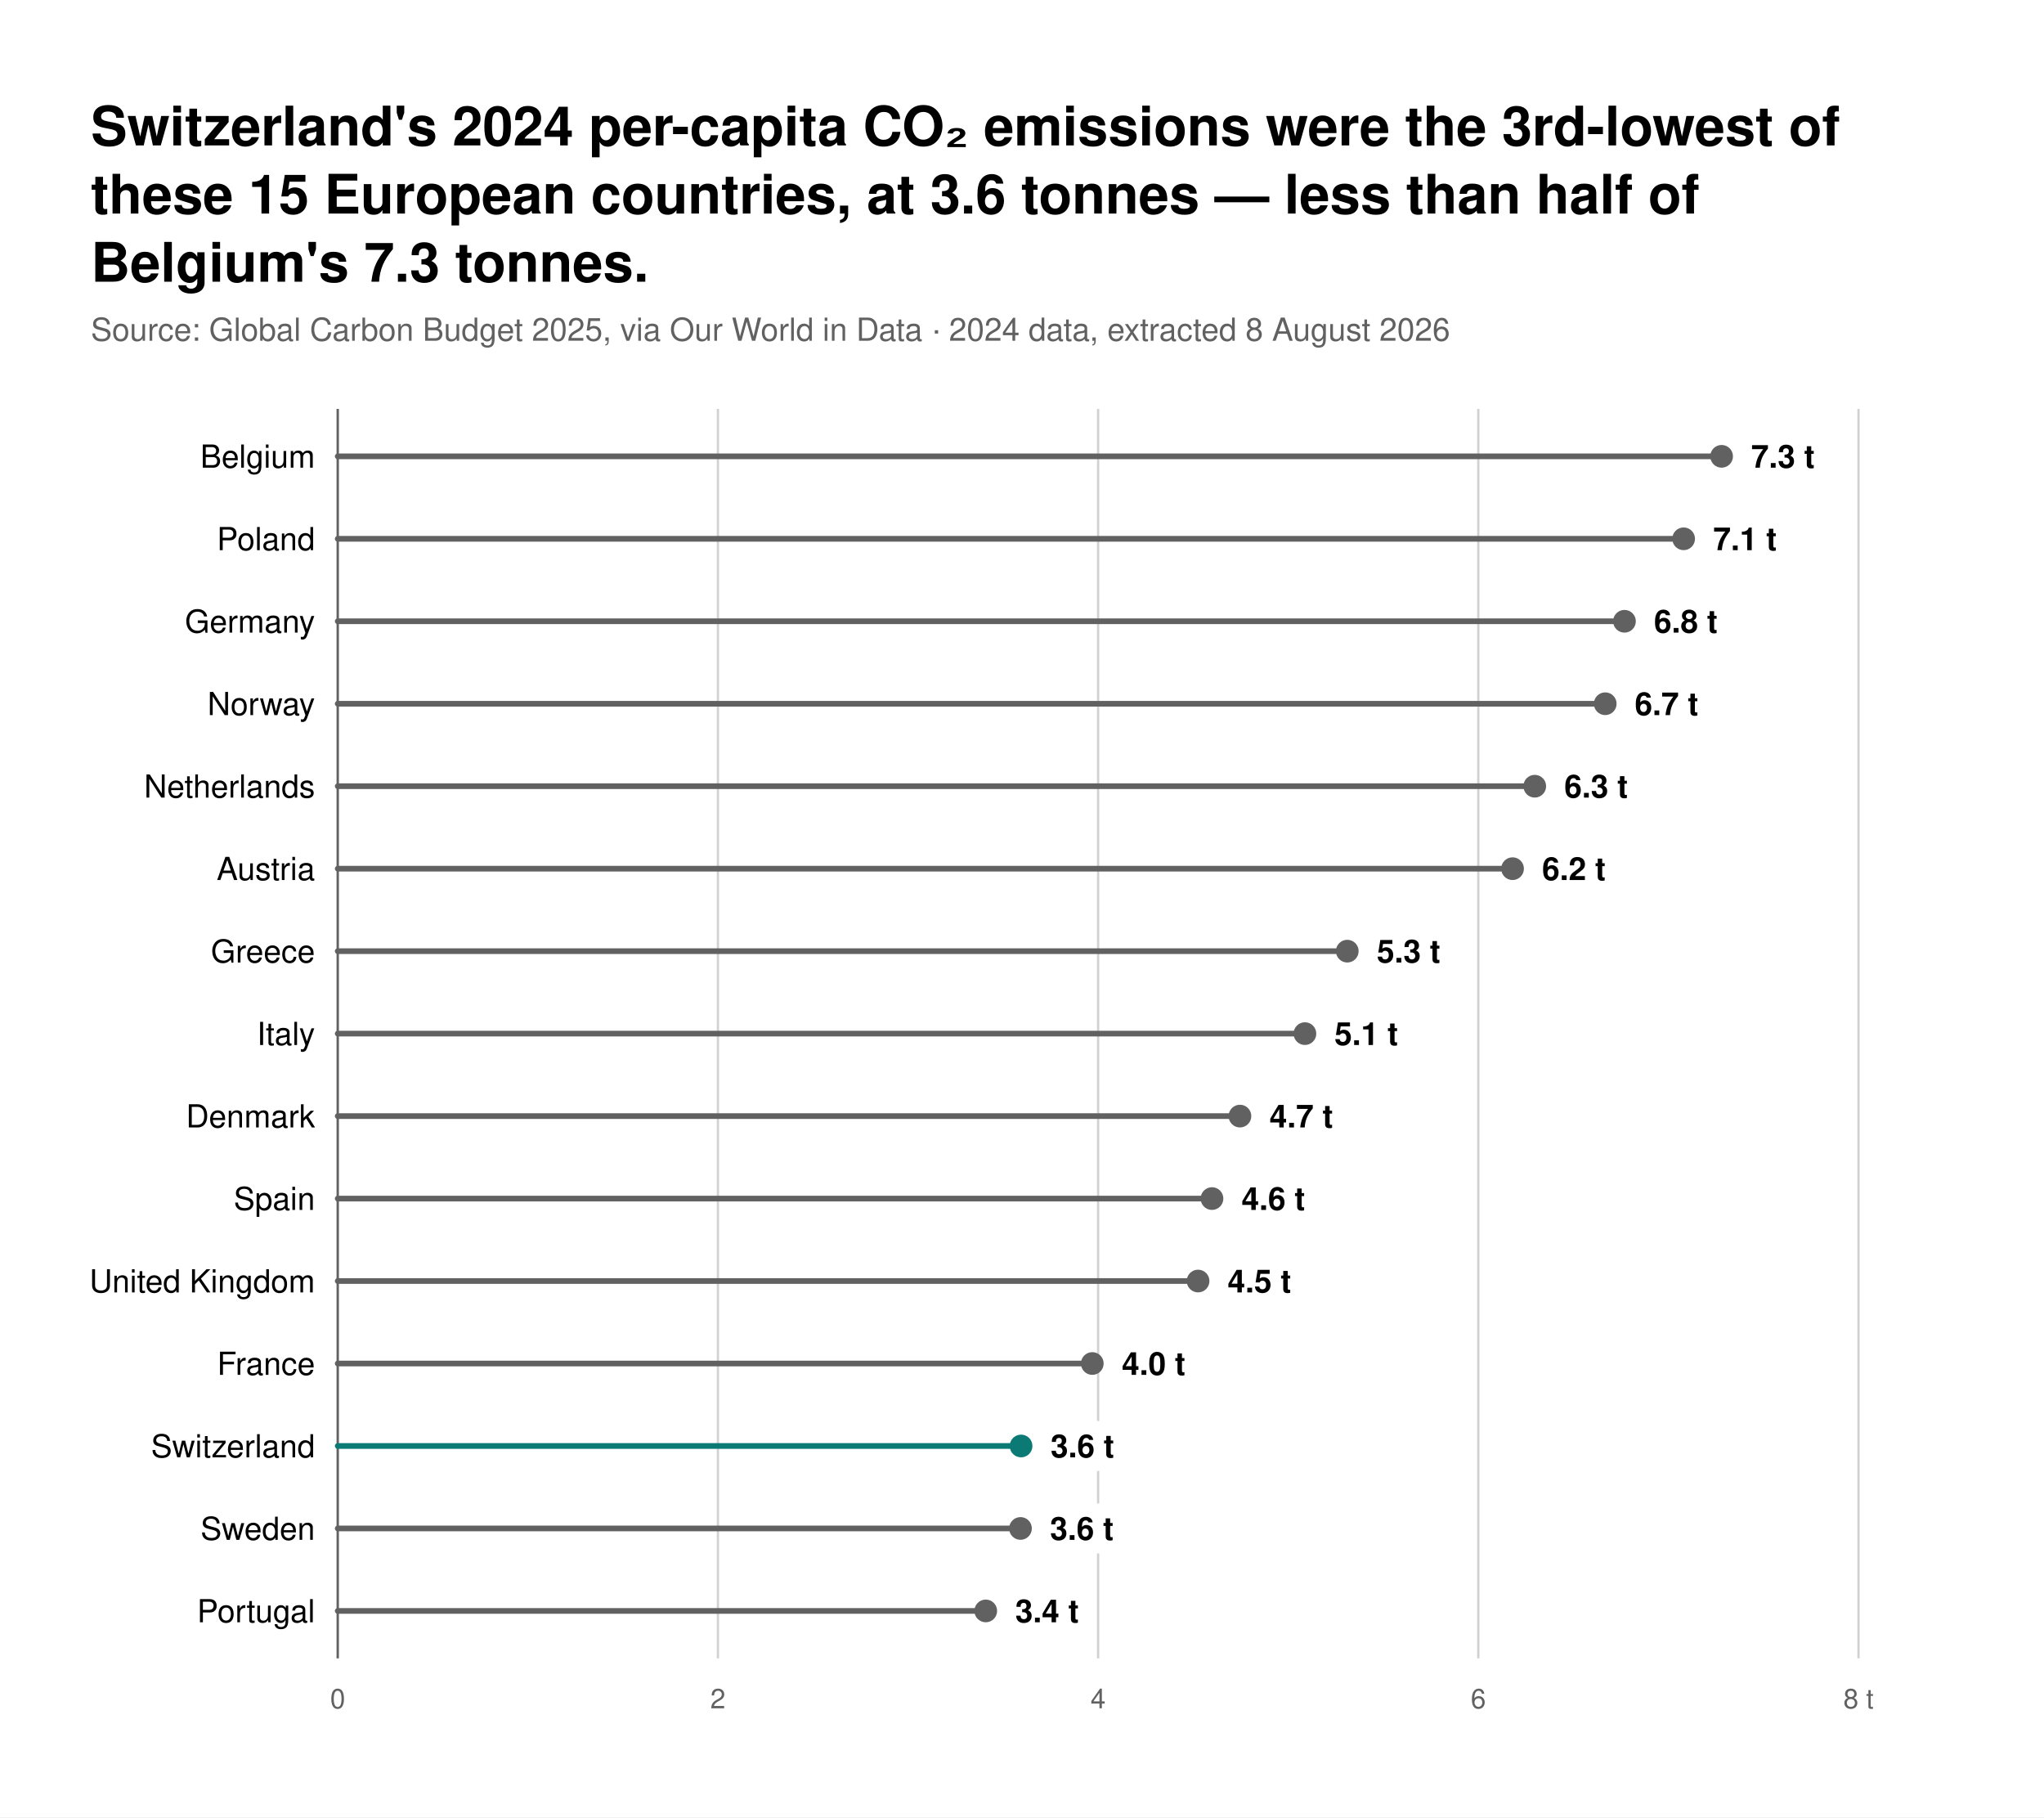
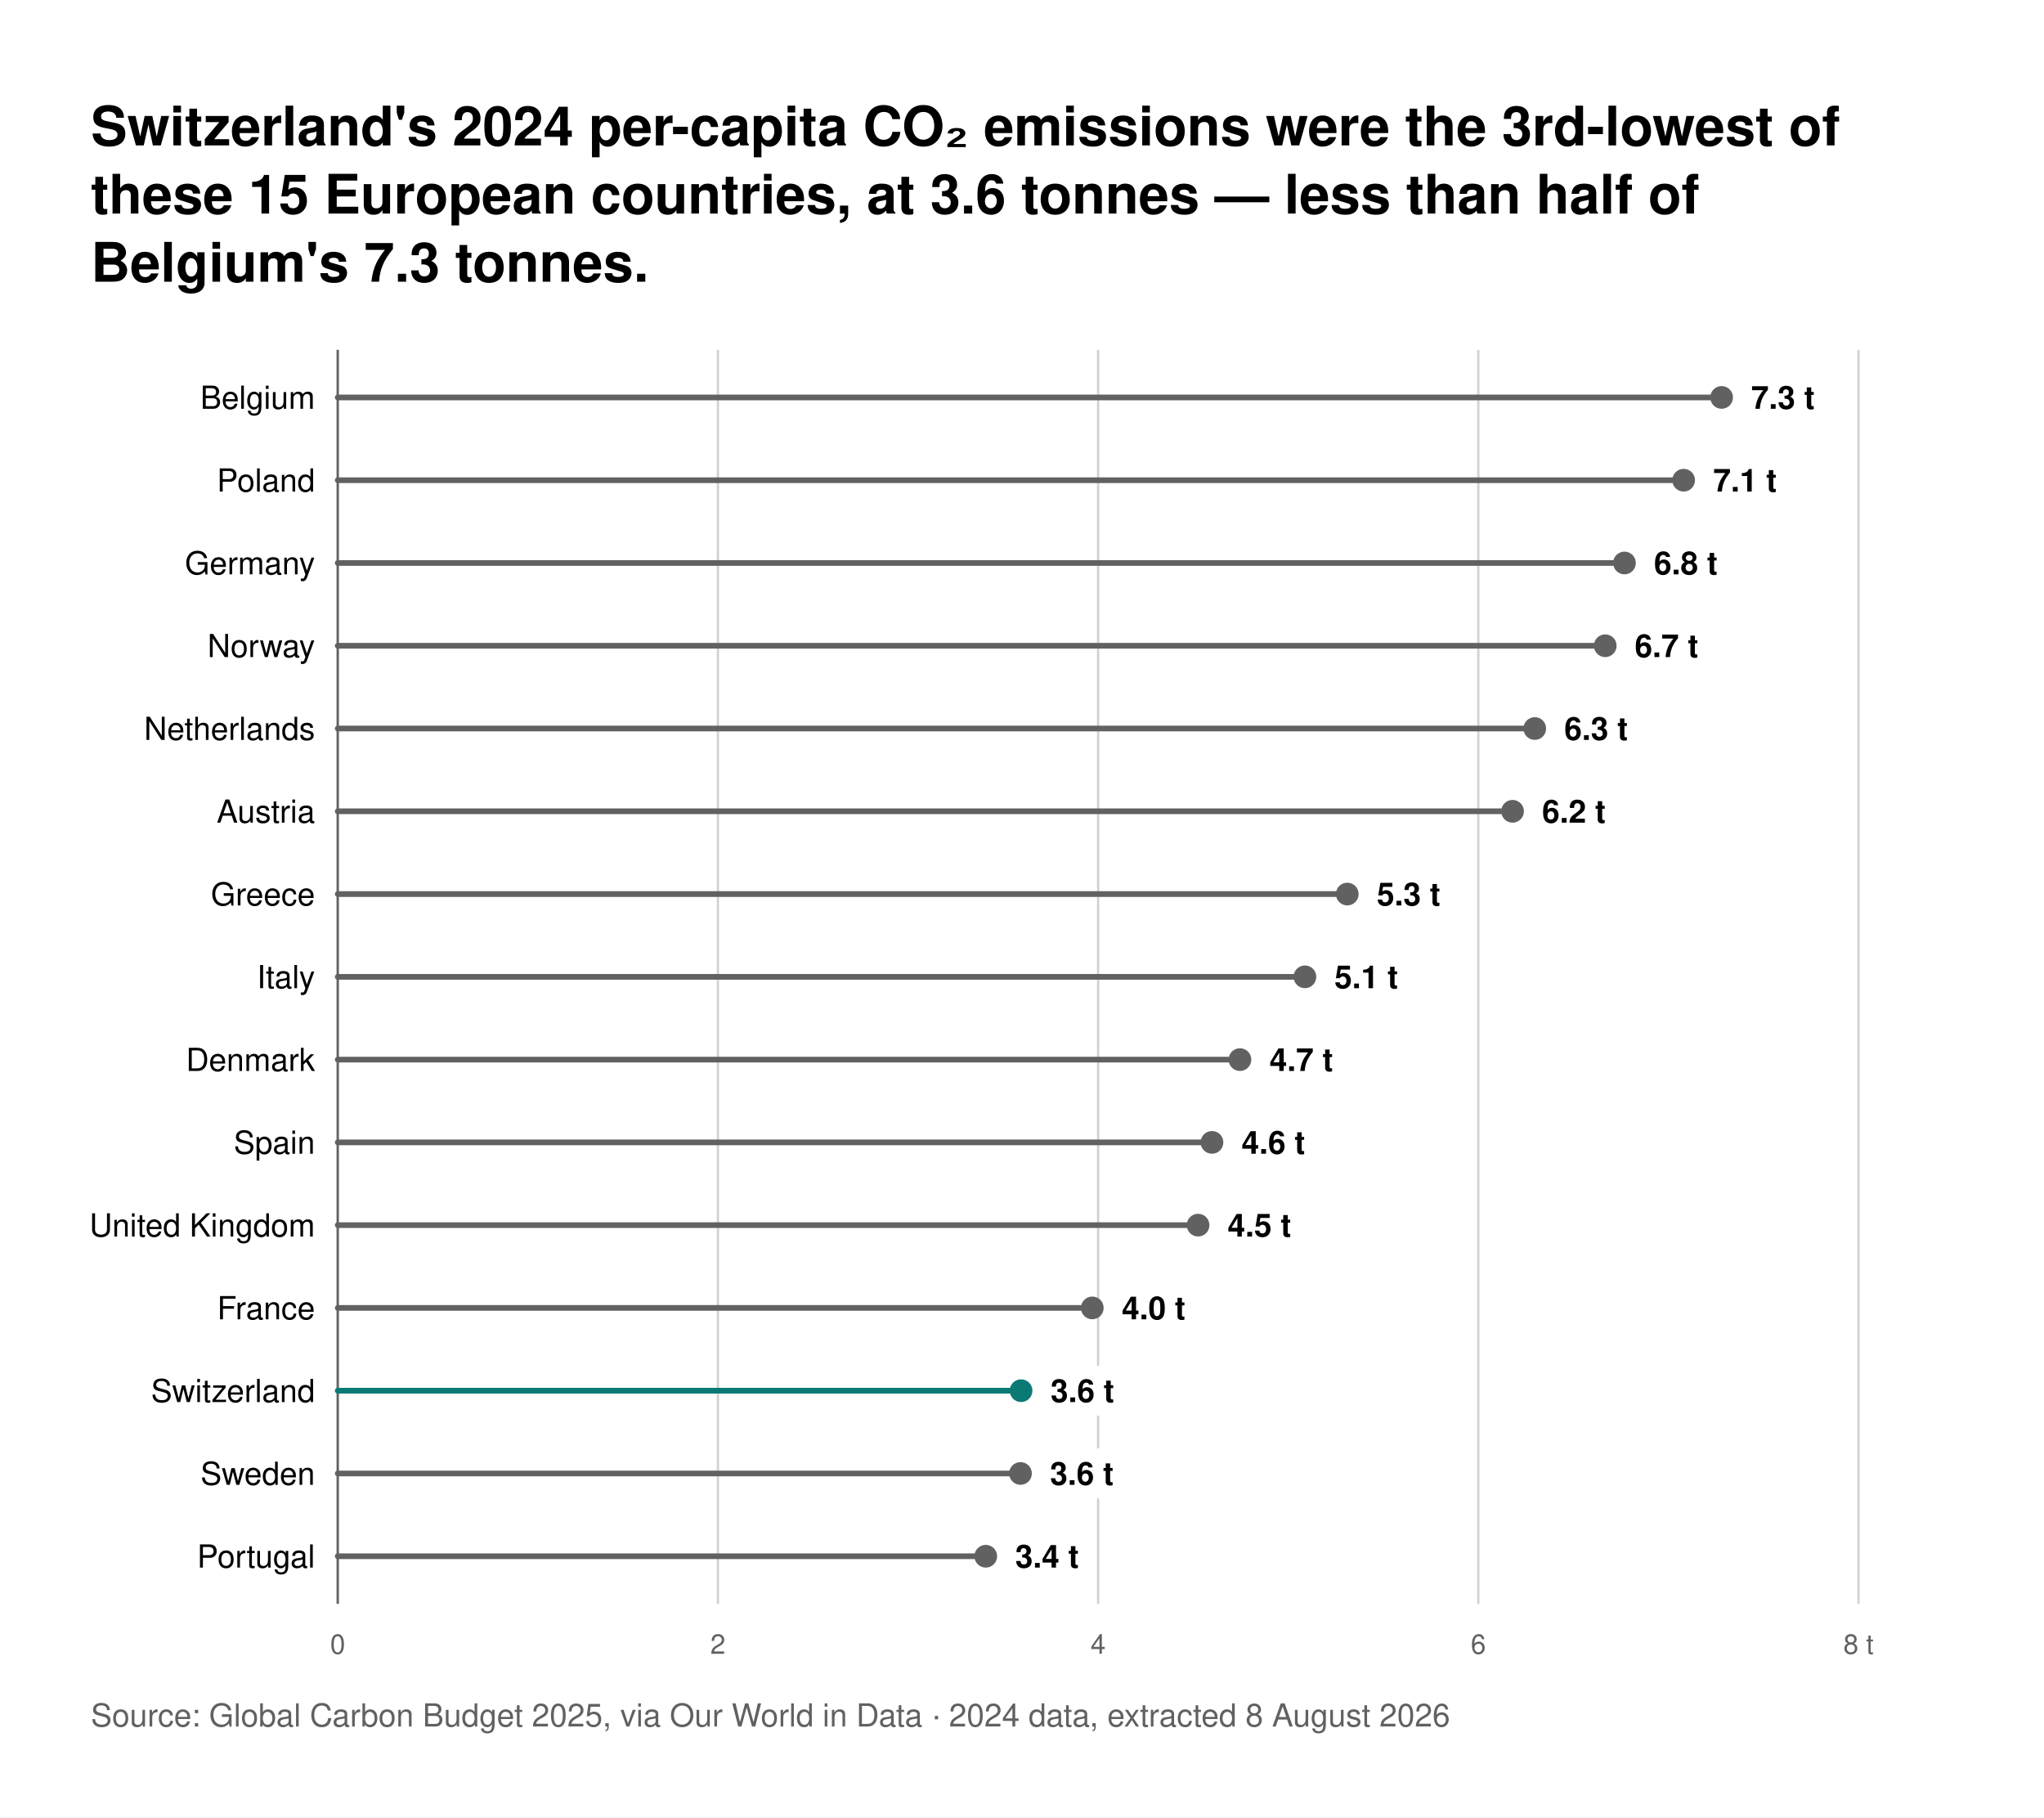
<svg xmlns="http://www.w3.org/2000/svg" width="900" height="800" viewBox="0 0 900 800" role="img" font-family="Helvetica, Arial, sans-serif">
  <rect x="0" y="0" width="900" height="800" fill="#FFFFFF" />
  <text x="40" y="64" fill="#000000" font-size="24" font-weight="700">Switzerland's 2024 per-capita CO₂ emissions were the 3rd-lowest of</text>
  <text x="40" y="94" fill="#000000" font-size="24" font-weight="700">these 15 European countries, at 3.6 tonnes — less than half of</text>
  <text x="40" y="124" fill="#000000" font-size="24" font-weight="700">Belgium's 7.3 tonnes.</text>
-   <text x="40" y="150" fill="#616161" font-size="14">Source: Global Carbon Budget 2025, via Our World in Data · 2024 data, extracted 8 August 2026</text>
+   <text x="40" y="760" fill="#616161" font-size="14">Source: Global Carbon Budget 2025, via Our World in Data · 2024 data, extracted 8 August 2026</text>
  <g>
-     <line x1="148.704" x2="148.704" y1="180" y2="730" stroke="#d1d1d1" stroke-width="1" />
-     <text x="148.704" y="752" fill="#616161" font-size="12" text-anchor="middle">0</text>
+     <line x1="148.704" x2="148.704" y1="154" y2="706" stroke="#d1d1d1" stroke-width="1" />
+     <text x="148.704" y="728" fill="#616161" font-size="12" text-anchor="middle">0</text>
  </g>
  <g>
-     <line x1="316.11" x2="316.11" y1="180" y2="730" stroke="#d1d1d1" stroke-width="1" />
-     <text x="316.11" y="752" fill="#616161" font-size="12" text-anchor="middle">2</text>
+     <line x1="316.11" x2="316.11" y1="154" y2="706" stroke="#d1d1d1" stroke-width="1" />
+     <text x="316.11" y="728" fill="#616161" font-size="12" text-anchor="middle">2</text>
  </g>
  <g>
-     <line x1="483.516" x2="483.516" y1="180" y2="625.518" stroke="#d1d1d1" stroke-width="1" />
-     <line x1="483.516" x2="483.516" y1="647.518" y2="661.822" stroke="#d1d1d1" stroke-width="1" />
-     <line x1="483.516" x2="483.516" y1="683.822" y2="730" stroke="#d1d1d1" stroke-width="1" />
-     <text x="483.516" y="752" fill="#616161" font-size="12" text-anchor="middle">4</text>
+     <line x1="483.516" x2="483.516" y1="154" y2="601.178" stroke="#d1d1d1" stroke-width="1" />
+     <line x1="483.516" x2="483.516" y1="623.178" y2="637.614" stroke="#d1d1d1" stroke-width="1" />
+     <line x1="483.516" x2="483.516" y1="659.614" y2="706" stroke="#d1d1d1" stroke-width="1" />
+     <text x="483.516" y="728" fill="#616161" font-size="12" text-anchor="middle">4</text>
  </g>
  <g>
-     <line x1="650.922" x2="650.922" y1="180" y2="730" stroke="#d1d1d1" stroke-width="1" />
-     <text x="650.922" y="752" fill="#616161" font-size="12" text-anchor="middle">6</text>
+     <line x1="650.922" x2="650.922" y1="154" y2="706" stroke="#d1d1d1" stroke-width="1" />
+     <text x="650.922" y="728" fill="#616161" font-size="12" text-anchor="middle">6</text>
  </g>
  <g>
-     <line x1="818.328" x2="818.328" y1="180" y2="730" stroke="#d1d1d1" stroke-width="1" />
-     <text x="818.328" y="752" fill="#616161" font-size="12" text-anchor="middle">8 t</text>
+     <line x1="818.328" x2="818.328" y1="154" y2="706" stroke="#d1d1d1" stroke-width="1" />
+     <text x="818.328" y="728" fill="#616161" font-size="12" text-anchor="middle">8 t</text>
  </g>
-   <line x1="148.704" x2="148.704" y1="180" y2="730" stroke="#616161" stroke-width="1" />
+   <line x1="148.704" x2="148.704" y1="154" y2="706" stroke="#616161" stroke-width="1" />
  <g>
-     <text x="138.704" y="205.875" fill="#000000" font-size="14" font-weight="400" text-anchor="end">Belgium</text>
-     <line x1="148.704" x2="758.048" y1="200.875" y2="200.875" stroke="#616161" stroke-width="2.5" stroke-linecap="round" />
-     <circle cx="758.048" cy="200.875" r="5" fill="#616161" />
-     <text x="771.048" y="205.875" fill="#000000" font-size="14" font-weight="600">7.3 t</text>
+     <text x="138.704" y="179.95" fill="#000000" font-size="14" font-weight="400" text-anchor="end">Belgium</text>
+     <line x1="148.704" x2="758.048" y1="174.95" y2="174.95" stroke="#616161" stroke-width="2.5" stroke-linecap="round" />
+     <circle cx="758.048" cy="174.95" r="5" fill="#616161" />
+     <text x="771.048" y="179.95" fill="#000000" font-size="14" font-weight="600">7.3 t</text>
  </g>
  <g>
-     <text x="138.704" y="242.178" fill="#000000" font-size="14" font-weight="400" text-anchor="end">Poland</text>
-     <line x1="148.704" x2="741.331" y1="237.178" y2="237.178" stroke="#616161" stroke-width="2.5" stroke-linecap="round" />
-     <circle cx="741.331" cy="237.178" r="5" fill="#616161" />
-     <text x="754.331" y="242.178" fill="#000000" font-size="14" font-weight="600">7.1 t</text>
+     <text x="138.704" y="216.386" fill="#000000" font-size="14" font-weight="400" text-anchor="end">Poland</text>
+     <line x1="148.704" x2="741.331" y1="211.386" y2="211.386" stroke="#616161" stroke-width="2.5" stroke-linecap="round" />
+     <circle cx="741.331" cy="211.386" r="5" fill="#616161" />
+     <text x="754.331" y="216.386" fill="#000000" font-size="14" font-weight="600">7.1 t</text>
  </g>
  <g>
-     <text x="138.704" y="278.482" fill="#000000" font-size="14" font-weight="400" text-anchor="end">Germany</text>
-     <line x1="148.704" x2="715.275" y1="273.482" y2="273.482" stroke="#616161" stroke-width="2.5" stroke-linecap="round" />
-     <circle cx="715.275" cy="273.482" r="5" fill="#616161" />
-     <text x="728.275" y="278.482" fill="#000000" font-size="14" font-weight="600">6.8 t</text>
+     <text x="138.704" y="252.822" fill="#000000" font-size="14" font-weight="400" text-anchor="end">Germany</text>
+     <line x1="148.704" x2="715.275" y1="247.822" y2="247.822" stroke="#616161" stroke-width="2.5" stroke-linecap="round" />
+     <circle cx="715.275" cy="247.822" r="5" fill="#616161" />
+     <text x="728.275" y="252.822" fill="#000000" font-size="14" font-weight="600">6.8 t</text>
  </g>
  <g>
-     <text x="138.704" y="314.785" fill="#000000" font-size="14" font-weight="400" text-anchor="end">Norway</text>
-     <line x1="148.704" x2="706.804" y1="309.785" y2="309.785" stroke="#616161" stroke-width="2.5" stroke-linecap="round" />
-     <circle cx="706.804" cy="309.785" r="5" fill="#616161" />
-     <text x="719.804" y="314.785" fill="#000000" font-size="14" font-weight="600">6.7 t</text>
+     <text x="138.704" y="289.257" fill="#000000" font-size="14" font-weight="400" text-anchor="end">Norway</text>
+     <line x1="148.704" x2="706.804" y1="284.257" y2="284.257" stroke="#616161" stroke-width="2.5" stroke-linecap="round" />
+     <circle cx="706.804" cy="284.257" r="5" fill="#616161" />
+     <text x="719.804" y="289.257" fill="#000000" font-size="14" font-weight="600">6.7 t</text>
  </g>
  <g>
-     <text x="138.704" y="351.089" fill="#000000" font-size="14" font-weight="400" text-anchor="end">Netherlands</text>
-     <line x1="148.704" x2="675.774" y1="346.089" y2="346.089" stroke="#616161" stroke-width="2.5" stroke-linecap="round" />
-     <circle cx="675.774" cy="346.089" r="5" fill="#616161" />
-     <text x="688.774" y="351.089" fill="#000000" font-size="14" font-weight="600">6.3 t</text>
+     <text x="138.704" y="325.693" fill="#000000" font-size="14" font-weight="400" text-anchor="end">Netherlands</text>
+     <line x1="148.704" x2="675.774" y1="320.693" y2="320.693" stroke="#616161" stroke-width="2.5" stroke-linecap="round" />
+     <circle cx="675.774" cy="320.693" r="5" fill="#616161" />
+     <text x="688.774" y="325.693" fill="#000000" font-size="14" font-weight="600">6.3 t</text>
  </g>
  <g>
-     <text x="138.704" y="387.393" fill="#000000" font-size="14" font-weight="400" text-anchor="end">Austria</text>
-     <line x1="148.704" x2="665.998" y1="382.393" y2="382.393" stroke="#616161" stroke-width="2.5" stroke-linecap="round" />
-     <circle cx="665.998" cy="382.393" r="5" fill="#616161" />
-     <text x="678.998" y="387.393" fill="#000000" font-size="14" font-weight="600">6.2 t</text>
+     <text x="138.704" y="362.129" fill="#000000" font-size="14" font-weight="400" text-anchor="end">Austria</text>
+     <line x1="148.704" x2="665.998" y1="357.129" y2="357.129" stroke="#616161" stroke-width="2.5" stroke-linecap="round" />
+     <circle cx="665.998" cy="357.129" r="5" fill="#616161" />
+     <text x="678.998" y="362.129" fill="#000000" font-size="14" font-weight="600">6.2 t</text>
  </g>
  <g>
-     <text x="138.704" y="423.696" fill="#000000" font-size="14" font-weight="400" text-anchor="end">Greece</text>
-     <line x1="148.704" x2="593.225" y1="418.696" y2="418.696" stroke="#616161" stroke-width="2.5" stroke-linecap="round" />
-     <circle cx="593.225" cy="418.696" r="5" fill="#616161" />
-     <text x="606.225" y="423.696" fill="#000000" font-size="14" font-weight="600">5.3 t</text>
+     <text x="138.704" y="398.564" fill="#000000" font-size="14" font-weight="400" text-anchor="end">Greece</text>
+     <line x1="148.704" x2="593.225" y1="393.564" y2="393.564" stroke="#616161" stroke-width="2.5" stroke-linecap="round" />
+     <circle cx="593.225" cy="393.564" r="5" fill="#616161" />
+     <text x="606.225" y="398.564" fill="#000000" font-size="14" font-weight="600">5.3 t</text>
  </g>
  <g>
-     <text x="138.704" y="460" fill="#000000" font-size="14" font-weight="400" text-anchor="end">Italy</text>
-     <line x1="148.704" x2="574.575" y1="455" y2="455" stroke="#616161" stroke-width="2.5" stroke-linecap="round" />
-     <circle cx="574.575" cy="455" r="5" fill="#616161" />
-     <text x="587.575" y="460" fill="#000000" font-size="14" font-weight="600">5.1 t</text>
+     <text x="138.704" y="435" fill="#000000" font-size="14" font-weight="400" text-anchor="end">Italy</text>
+     <line x1="148.704" x2="574.575" y1="430" y2="430" stroke="#616161" stroke-width="2.5" stroke-linecap="round" />
+     <circle cx="574.575" cy="430" r="5" fill="#616161" />
+     <text x="587.575" y="435" fill="#000000" font-size="14" font-weight="600">5.1 t</text>
  </g>
  <g>
-     <text x="138.704" y="496.304" fill="#000000" font-size="14" font-weight="400" text-anchor="end">Denmark</text>
-     <line x1="148.704" x2="545.963" y1="491.304" y2="491.304" stroke="#616161" stroke-width="2.5" stroke-linecap="round" />
-     <circle cx="545.963" cy="491.304" r="5" fill="#616161" />
-     <text x="558.963" y="496.304" fill="#000000" font-size="14" font-weight="600">4.7 t</text>
+     <text x="138.704" y="471.436" fill="#000000" font-size="14" font-weight="400" text-anchor="end">Denmark</text>
+     <line x1="148.704" x2="545.963" y1="466.436" y2="466.436" stroke="#616161" stroke-width="2.5" stroke-linecap="round" />
+     <circle cx="545.963" cy="466.436" r="5" fill="#616161" />
+     <text x="558.963" y="471.436" fill="#000000" font-size="14" font-weight="600">4.7 t</text>
  </g>
  <g>
-     <text x="138.704" y="532.607" fill="#000000" font-size="14" font-weight="400" text-anchor="end">Spain</text>
-     <line x1="148.704" x2="533.655" y1="527.607" y2="527.607" stroke="#616161" stroke-width="2.5" stroke-linecap="round" />
-     <circle cx="533.655" cy="527.607" r="5" fill="#616161" />
-     <text x="546.655" y="532.607" fill="#000000" font-size="14" font-weight="600">4.6 t</text>
+     <text x="138.704" y="507.871" fill="#000000" font-size="14" font-weight="400" text-anchor="end">Spain</text>
+     <line x1="148.704" x2="533.655" y1="502.871" y2="502.871" stroke="#616161" stroke-width="2.5" stroke-linecap="round" />
+     <circle cx="533.655" cy="502.871" r="5" fill="#616161" />
+     <text x="546.655" y="507.871" fill="#000000" font-size="14" font-weight="600">4.6 t</text>
  </g>
  <g>
-     <text x="138.704" y="568.911" fill="#000000" font-size="14" font-weight="400" text-anchor="end">United Kingdom</text>
-     <line x1="148.704" x2="527.527" y1="563.911" y2="563.911" stroke="#616161" stroke-width="2.5" stroke-linecap="round" />
-     <circle cx="527.527" cy="563.911" r="5" fill="#616161" />
-     <text x="540.527" y="568.911" fill="#000000" font-size="14" font-weight="600">4.5 t</text>
+     <text x="138.704" y="544.307" fill="#000000" font-size="14" font-weight="400" text-anchor="end">United Kingdom</text>
+     <line x1="148.704" x2="527.527" y1="539.307" y2="539.307" stroke="#616161" stroke-width="2.5" stroke-linecap="round" />
+     <circle cx="527.527" cy="539.307" r="5" fill="#616161" />
+     <text x="540.527" y="544.307" fill="#000000" font-size="14" font-weight="600">4.5 t</text>
  </g>
  <g>
-     <text x="138.704" y="605.215" fill="#000000" font-size="14" font-weight="400" text-anchor="end">France</text>
-     <line x1="148.704" x2="480.952" y1="600.215" y2="600.215" stroke="#616161" stroke-width="2.5" stroke-linecap="round" />
-     <circle cx="480.952" cy="600.215" r="5" fill="#616161" />
-     <text x="493.952" y="605.215" fill="#000000" font-size="14" font-weight="600">4.0 t</text>
+     <text x="138.704" y="580.743" fill="#000000" font-size="14" font-weight="400" text-anchor="end">France</text>
+     <line x1="148.704" x2="480.952" y1="575.743" y2="575.743" stroke="#616161" stroke-width="2.5" stroke-linecap="round" />
+     <circle cx="480.952" cy="575.743" r="5" fill="#616161" />
+     <text x="493.952" y="580.743" fill="#000000" font-size="14" font-weight="600">4.0 t</text>
  </g>
  <g>
-     <text x="138.704" y="641.518" fill="#000000" font-size="14" font-weight="400" text-anchor="end">Switzerland</text>
-     <line x1="148.704" x2="449.59" y1="636.518" y2="636.518" stroke="#0B7A75" stroke-width="2.5" stroke-linecap="round" />
-     <circle cx="449.59" cy="636.518" r="5" fill="#0B7A75" />
-     <text x="462.59" y="641.518" fill="#000000" font-size="14" font-weight="600">3.6 t</text>
+     <text x="138.704" y="617.178" fill="#000000" font-size="14" font-weight="400" text-anchor="end">Switzerland</text>
+     <line x1="148.704" x2="449.59" y1="612.178" y2="612.178" stroke="#0B7A75" stroke-width="2.5" stroke-linecap="round" />
+     <circle cx="449.59" cy="612.178" r="5" fill="#0B7A75" />
+     <text x="462.59" y="617.178" fill="#000000" font-size="14" font-weight="600">3.6 t</text>
  </g>
  <g>
-     <text x="138.704" y="677.822" fill="#000000" font-size="14" font-weight="400" text-anchor="end">Sweden</text>
-     <line x1="148.704" x2="449.336" y1="672.822" y2="672.822" stroke="#616161" stroke-width="2.5" stroke-linecap="round" />
-     <circle cx="449.336" cy="672.822" r="5" fill="#616161" />
-     <text x="462.336" y="677.822" fill="#000000" font-size="14" font-weight="600">3.6 t</text>
+     <text x="138.704" y="653.614" fill="#000000" font-size="14" font-weight="400" text-anchor="end">Sweden</text>
+     <line x1="148.704" x2="449.336" y1="648.614" y2="648.614" stroke="#616161" stroke-width="2.5" stroke-linecap="round" />
+     <circle cx="449.336" cy="648.614" r="5" fill="#616161" />
+     <text x="462.336" y="653.614" fill="#000000" font-size="14" font-weight="600">3.6 t</text>
  </g>
  <g>
-     <text x="138.704" y="714.125" fill="#000000" font-size="14" font-weight="400" text-anchor="end">Portugal</text>
-     <line x1="148.704" x2="434.04" y1="709.125" y2="709.125" stroke="#616161" stroke-width="2.5" stroke-linecap="round" />
-     <circle cx="434.04" cy="709.125" r="5" fill="#616161" />
-     <text x="447.04" y="714.125" fill="#000000" font-size="14" font-weight="600">3.4 t</text>
+     <text x="138.704" y="690.05" fill="#000000" font-size="14" font-weight="400" text-anchor="end">Portugal</text>
+     <line x1="148.704" x2="434.04" y1="685.05" y2="685.05" stroke="#616161" stroke-width="2.5" stroke-linecap="round" />
+     <circle cx="434.04" cy="685.05" r="5" fill="#616161" />
+     <text x="447.04" y="690.05" fill="#000000" font-size="14" font-weight="600">3.4 t</text>
  </g>
</svg>
